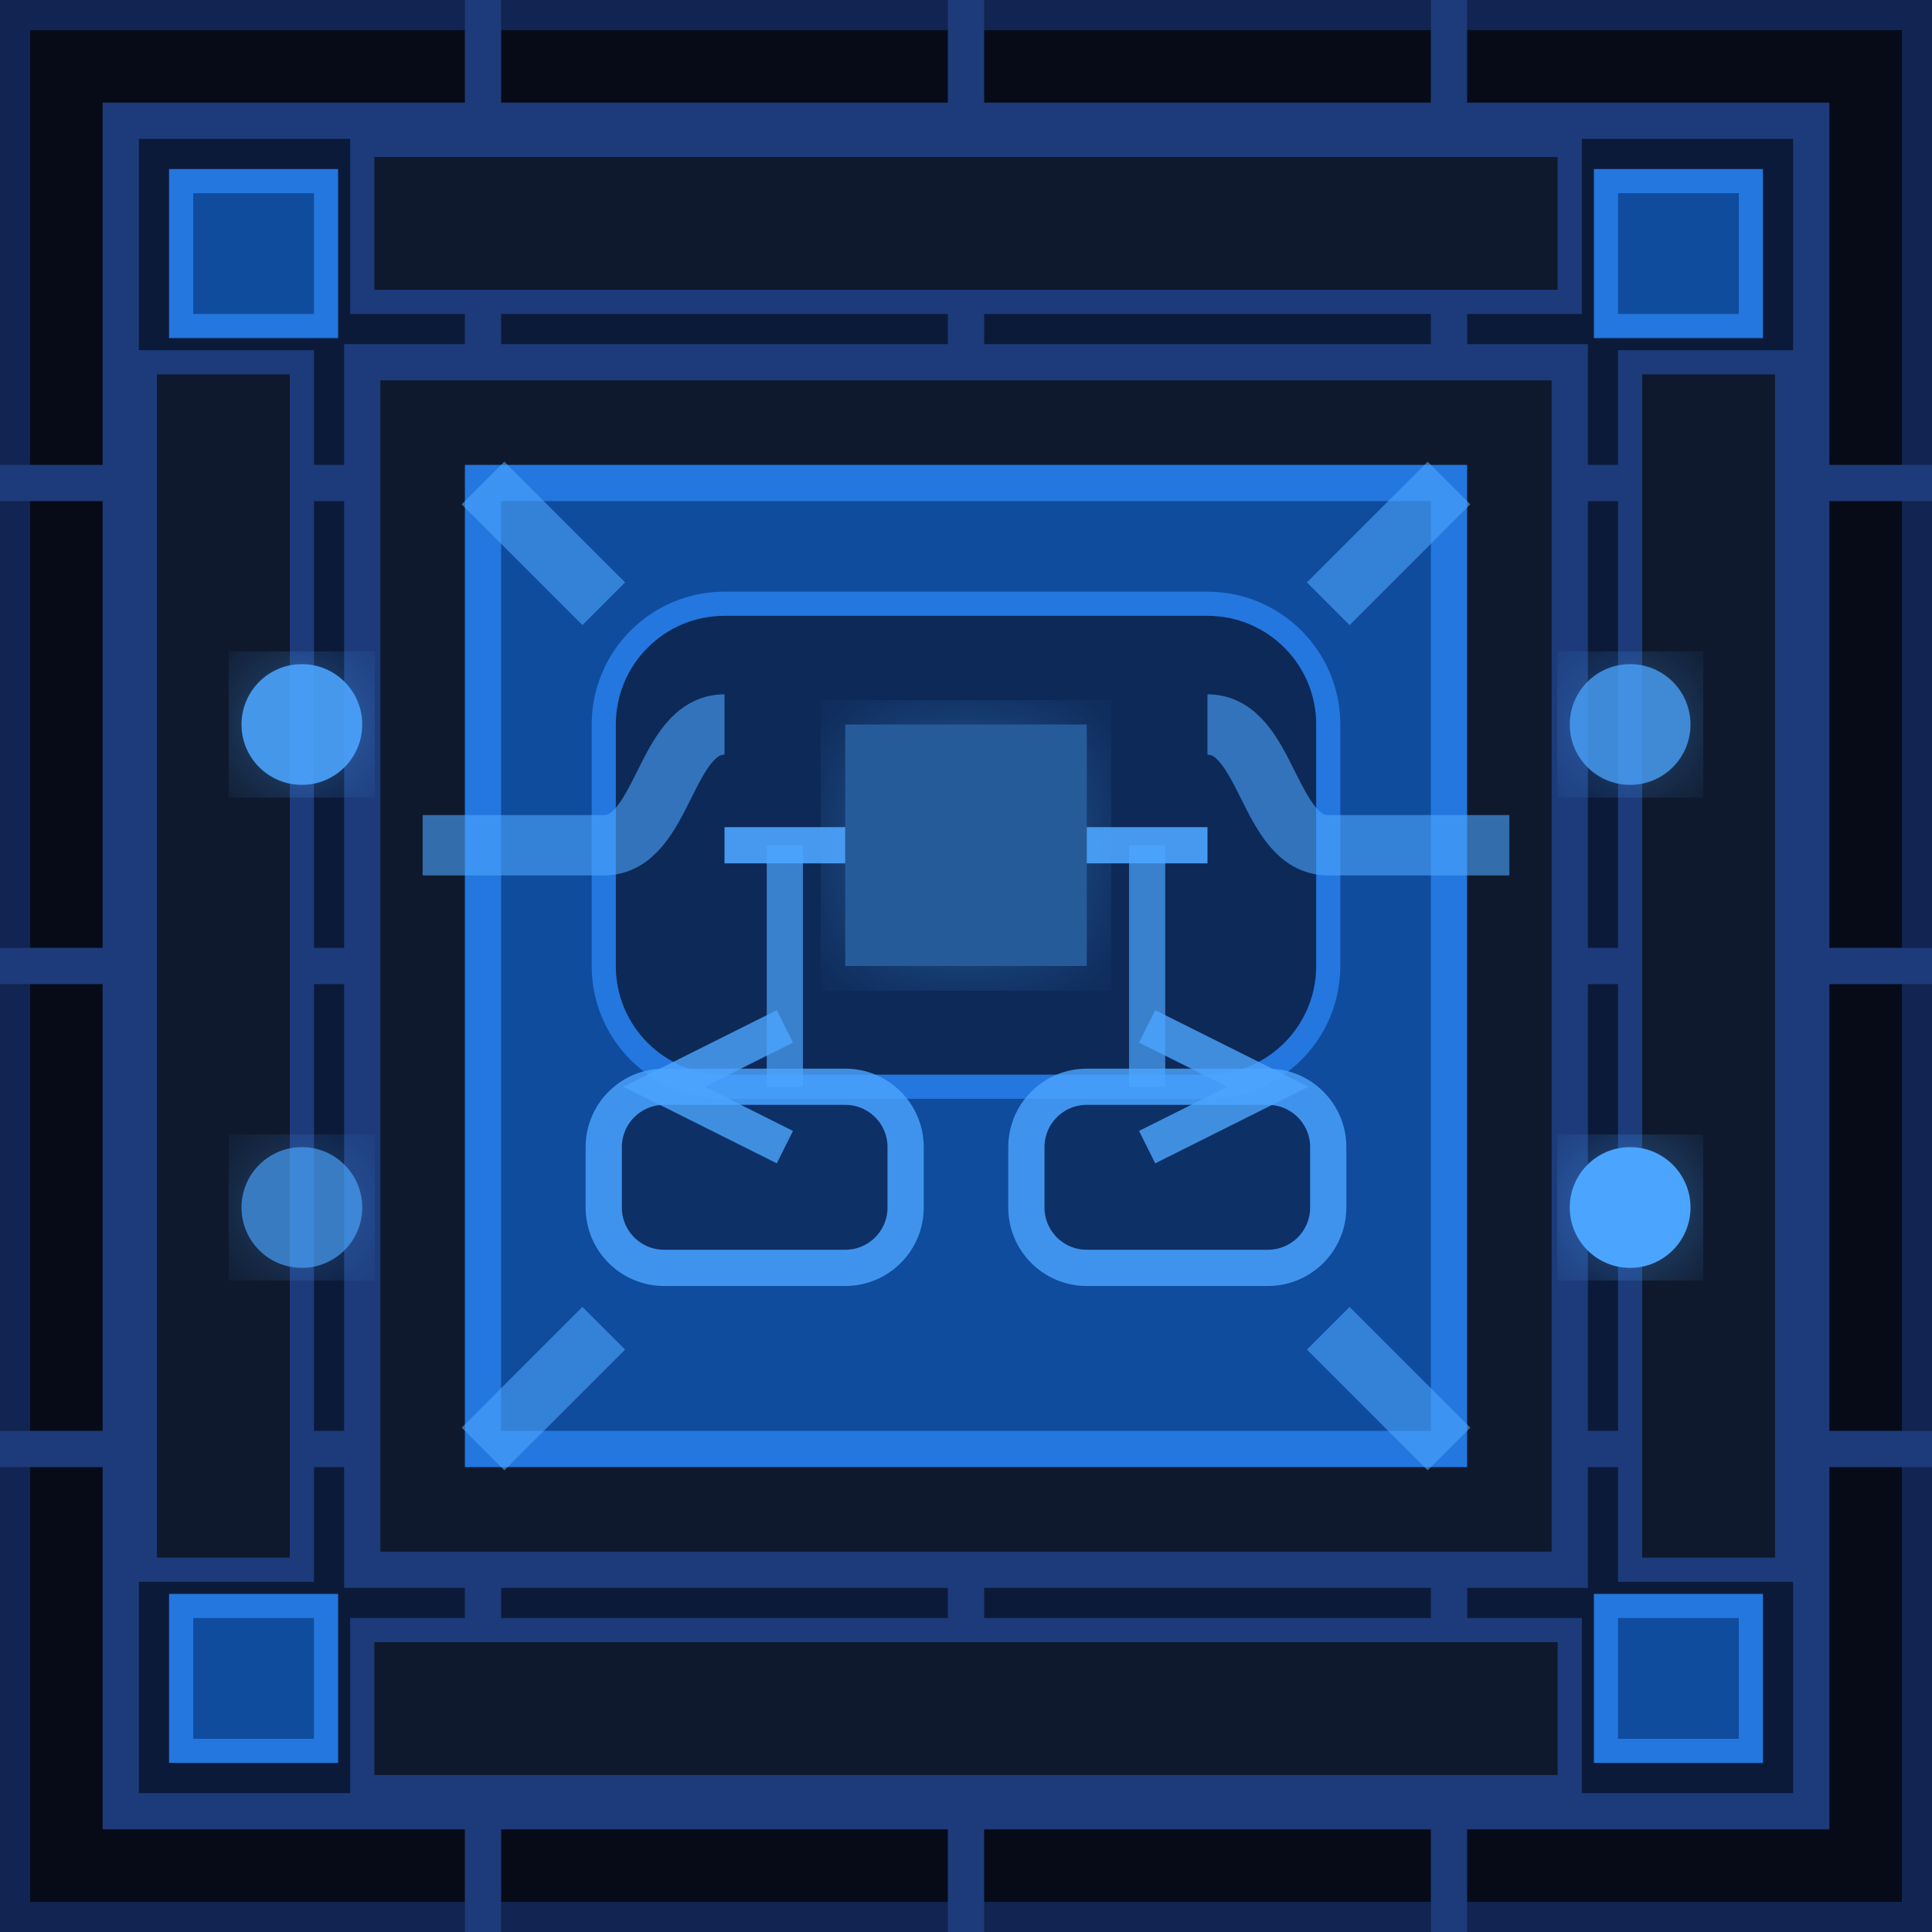
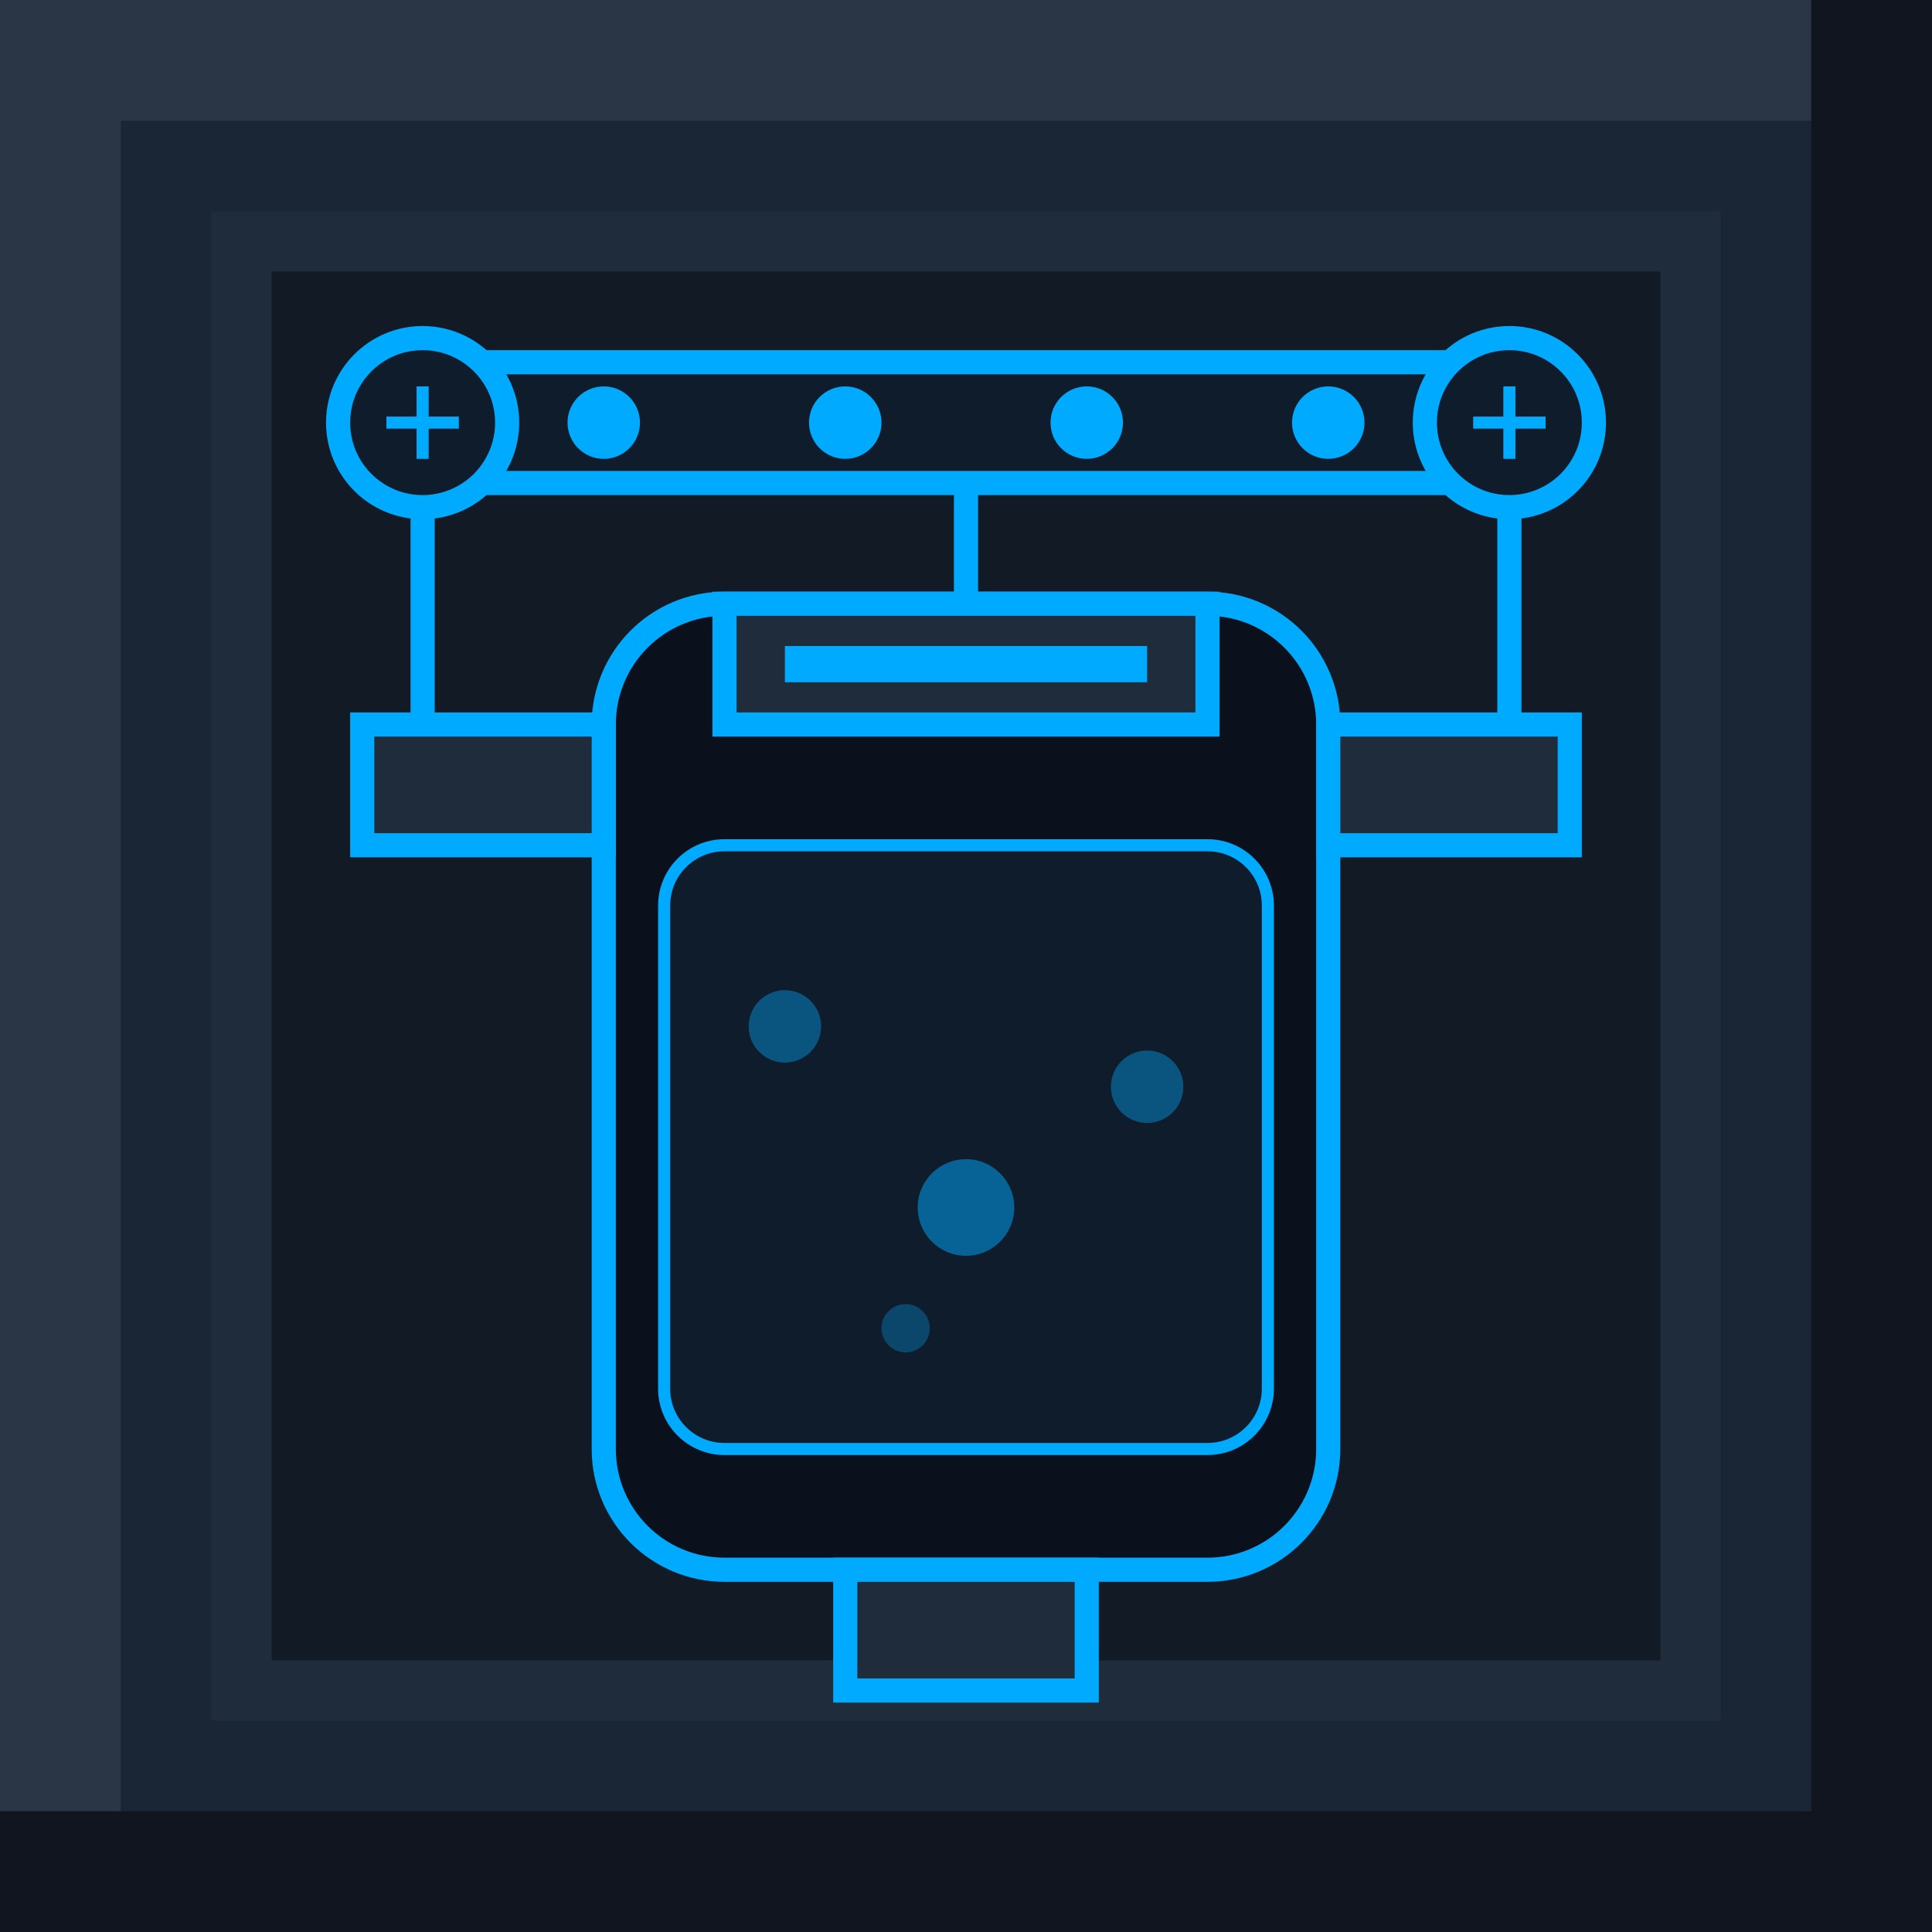
<svg xmlns="http://www.w3.org/2000/svg" width="16" height="16" viewBox="0 0 16 16">
-   <filter id="glow">
-     <feGaussianBlur stdDeviation="0.5" result="blur" />
-     <feComposite in="SourceGraphic" in2="blur" operator="over" />
-   </filter>
-   <rect x="0" y="0" width="16" height="16" fill="#070b18" stroke="#112452" stroke-width="0.5" />
-   <rect x="1" y="1" width="14" height="14" fill="#0c1a3a" stroke="#1d3b7a" stroke-width="0.3" />
-   <path d="M0,4 L16,4 M0,8 L16,8 M0,12 L16,12 M4,0 L4,16 M8,0 L8,16 M12,0 L12,16" stroke="#1d3b7a" stroke-width="0.3" />
-   <rect x="3" y="3" width="10" height="10" fill="#0f192d" stroke="#1d3b7a" stroke-width="0.3" />
-   <rect x="4" y="4" width="8" height="8" fill="#0f4c9e" stroke="#2377de" stroke-width="0.3" />
-   <rect x="5" y="5" width="6" height="4" rx="1" fill="#0d2957" stroke="#2377de" stroke-width="0.2" />
-   <rect x="7" y="6" width="2" height="2" fill="#4ca5ff" opacity="0.4" filter="url(#glow)" />
-   <path d="M6,6 C5.5,6 5.5,7 5,7 L3.5,7" stroke="#4ca5ff" stroke-width="0.5" opacity="0.6" fill="none" />
-   <path d="M10,6 C10.5,6 10.5,7 11,7 L12.5,7" stroke="#4ca5ff" stroke-width="0.5" opacity="0.6" fill="none" />
-   <rect x="5" y="9" width="2.5" height="1.5" rx="0.5" fill="#0d2957" stroke="#4ca5ff" stroke-width="0.3" opacity="0.8" />
-   <rect x="8.5" y="9" width="2.5" height="1.5" rx="0.5" fill="#0d2957" stroke="#4ca5ff" stroke-width="0.3" opacity="0.8" />
-   <rect x="1.2" y="3" width="1.3" height="10" fill="#0f192d" stroke="#1d3b7a" stroke-width="0.2" />
-   <rect x="13.5" y="3" width="1.3" height="10" fill="#0f192d" stroke="#1d3b7a" stroke-width="0.2" />
-   <rect x="3" y="1.2" width="10" height="1.3" fill="#0f192d" stroke="#1d3b7a" stroke-width="0.2" />
-   <rect x="3" y="13.5" width="10" height="1.3" fill="#0f192d" stroke="#1d3b7a" stroke-width="0.2" />
-   <rect x="1.5" y="1.5" width="1.2" height="1.2" fill="#0f4c9e" stroke="#2377de" stroke-width="0.2" />
-   <rect x="13.3" y="1.5" width="1.2" height="1.2" fill="#0f4c9e" stroke="#2377de" stroke-width="0.2" />
-   <rect x="1.5" y="13.3" width="1.2" height="1.2" fill="#0f4c9e" stroke="#2377de" stroke-width="0.2" />
-   <rect x="13.3" y="13.3" width="1.2" height="1.2" fill="#0f4c9e" stroke="#2377de" stroke-width="0.2" />
-   <circle cx="2.5" cy="6" r="0.5" fill="#4ca5ff" opacity="0.9" filter="url(#glow)" />
-   <circle cx="2.5" cy="10" r="0.5" fill="#4ca5ff" opacity="0.7" filter="url(#glow)" />
-   <circle cx="13.5" cy="6" r="0.5" fill="#4ca5ff" opacity="0.8" filter="url(#glow)" />
-   <circle cx="13.5" cy="10" r="0.5" fill="#4ca5ff" opacity="1" filter="url(#glow)" />
-   <path d="M4,4 L5,5 M12,4 L11,5 M4,12 L5,11 M12,12 L11,11" stroke="#4ca5ff" stroke-width="0.5" opacity="0.6" />
-   <path d="M6,7 L7,7 M9,7 L10,7" stroke="#4ca5ff" stroke-width="0.3" opacity="0.9" />
-   <path d="M6.5,7 L6.5,9 M9.5,7 L9.5,9" stroke="#4ca5ff" stroke-width="0.3" opacity="0.7" />
-   <path d="M6.5,8.5 L5.5,9 L6.5,9.5" stroke="#4ca5ff" stroke-width="0.3" opacity="0.8" fill="none" />
-   <path d="M9.5,8.5 L10.5,9 L9.5,9.5" stroke="#4ca5ff" stroke-width="0.3" opacity="0.8" fill="none" />
+   <rect width="16" height="16" fill="none" />
+   <rect x="0" y="0" width="16" height="16" fill="#1a2536" />
+   <rect x="0" y="0" width="16" height="1" fill="#2a3546" />
+   <rect x="0" y="0" width="1" height="16" fill="#2a3546" />
+   <rect x="0" y="15" width="16" height="1" fill="#101520" />
+   <rect x="15" y="0" width="1" height="16" fill="#101520" />
+   <rect x="2" y="2" width="12" height="12" fill="#121a26" stroke="#1e2c3c" stroke-width="0.5" />
+   <rect x="5" y="5" width="6" height="8" fill="#0a111c" stroke="#0af" stroke-width="0.2" rx="1" ry="1" />
+   <rect x="5.5" y="7" width="5" height="5" fill="#0f1c2c" stroke="#0af" stroke-width="0.1" rx="0.5" ry="0.5" />
+   <circle cx="6.5" cy="8.5" r="0.3" fill="#0af" opacity="0.4" />
+   <circle cx="8" cy="10" r="0.4" fill="#0af" opacity="0.5" />
+   <circle cx="9.5" cy="9" r="0.3" fill="#0af" opacity="0.4" />
+   <circle cx="7.5" cy="11" r="0.2" fill="#0af" opacity="0.3" />
+   <rect x="3" y="6" width="2" height="1" fill="#1e2c3c" stroke="#0af" stroke-width="0.2" />
+   <rect x="11" y="6" width="2" height="1" fill="#1e2c3c" stroke="#0af" stroke-width="0.2" />
+   <rect x="7" y="13" width="2" height="1" fill="#1e2c3c" stroke="#0af" stroke-width="0.2" />
+   <rect x="6" y="5" width="4" height="1" fill="#1e2c3c" stroke="#0af" stroke-width="0.2" />
+   <path d="M6.5,5.5 L9.5,5.5" stroke="#0af" stroke-width="0.3" />
+   <rect x="4" y="3" width="8" height="1" fill="#0f1c2c" stroke="#0af" stroke-width="0.2" />
+   <circle cx="5" cy="3.5" r="0.3" fill="#0af" />
+   <circle cx="7" cy="3.5" r="0.3" fill="#0af" />
+   <circle cx="9" cy="3.5" r="0.3" fill="#0af" />
+   <circle cx="11" cy="3.5" r="0.3" fill="#0af" />
+   <circle cx="3.5" cy="3.5" r="0.7" fill="#0f1c2c" stroke="#0af" stroke-width="0.2" />
+   <path d="M3.5,3.2 L3.5,3.8" stroke="#0af" stroke-width="0.1" />
+   <path d="M3.2,3.5 L3.8,3.5" stroke="#0af" stroke-width="0.1" />
+   <circle cx="12.5" cy="3.5" r="0.7" fill="#0f1c2c" stroke="#0af" stroke-width="0.2" />
+   <path d="M12.5,3.2 L12.5,3.8" stroke="#0af" stroke-width="0.1" />
+   <path d="M12.2,3.5 L12.8,3.5" stroke="#0af" stroke-width="0.1" />
+   <path d="M3.5,4.2 L3.5,6" stroke="#0af" stroke-width="0.2" />
+   <path d="M12.5,4.2 L12.5,6" stroke="#0af" stroke-width="0.2" />
+   <path d="M8,4 L8,5" stroke="#0af" stroke-width="0.2" />
</svg>
